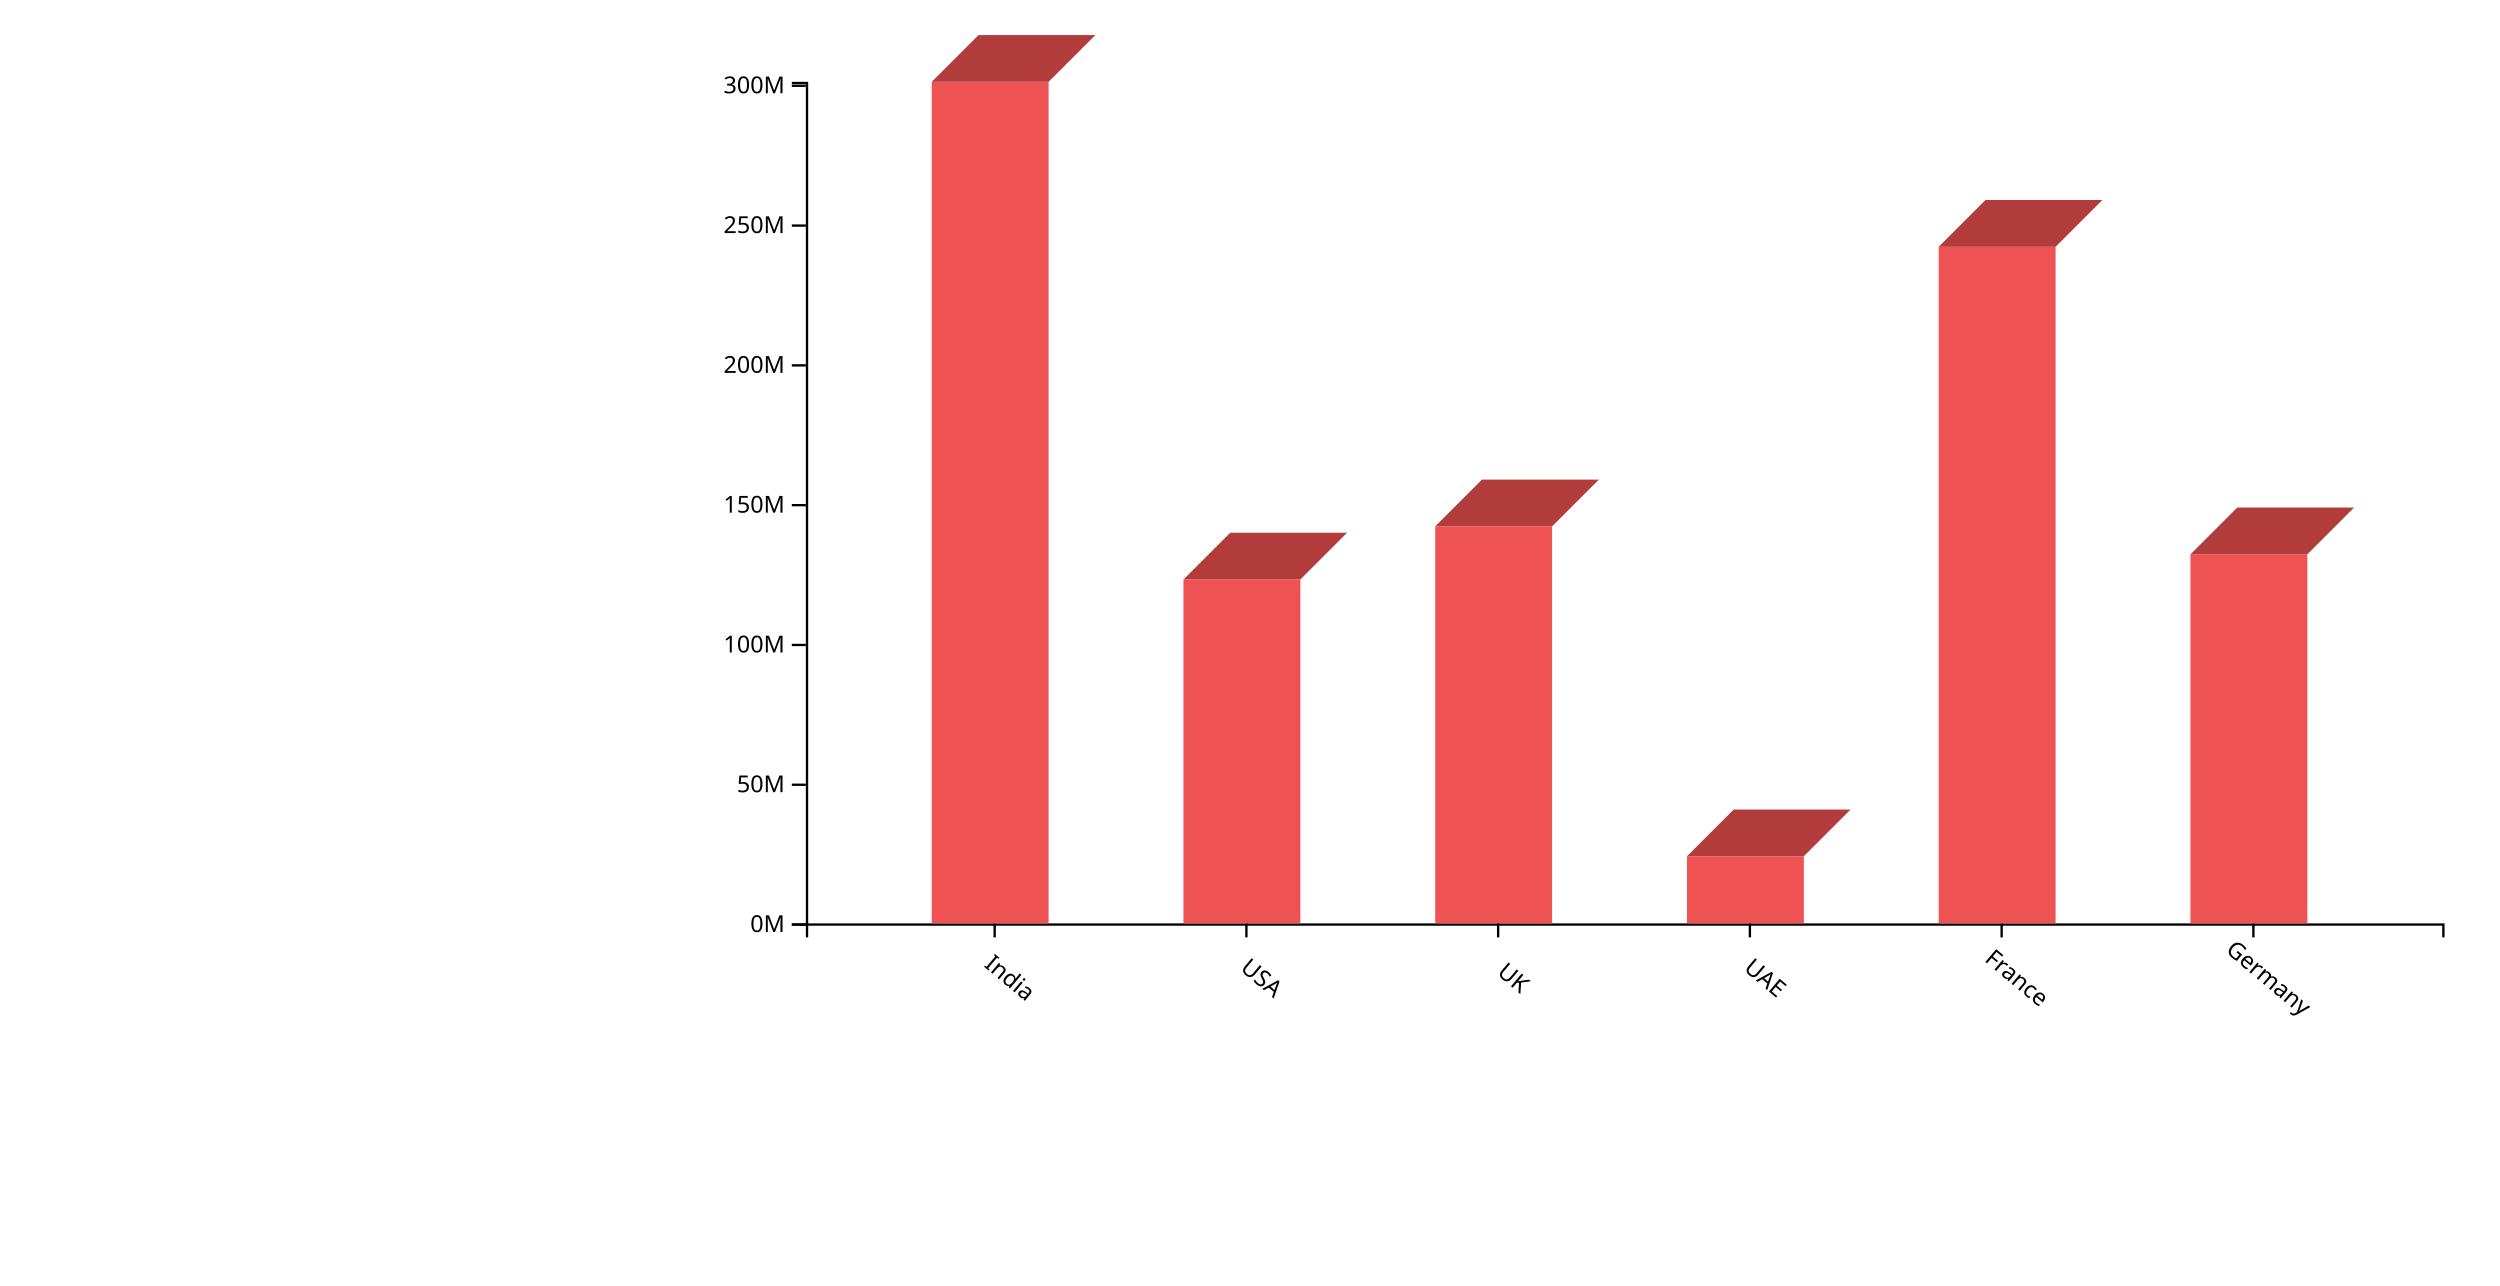
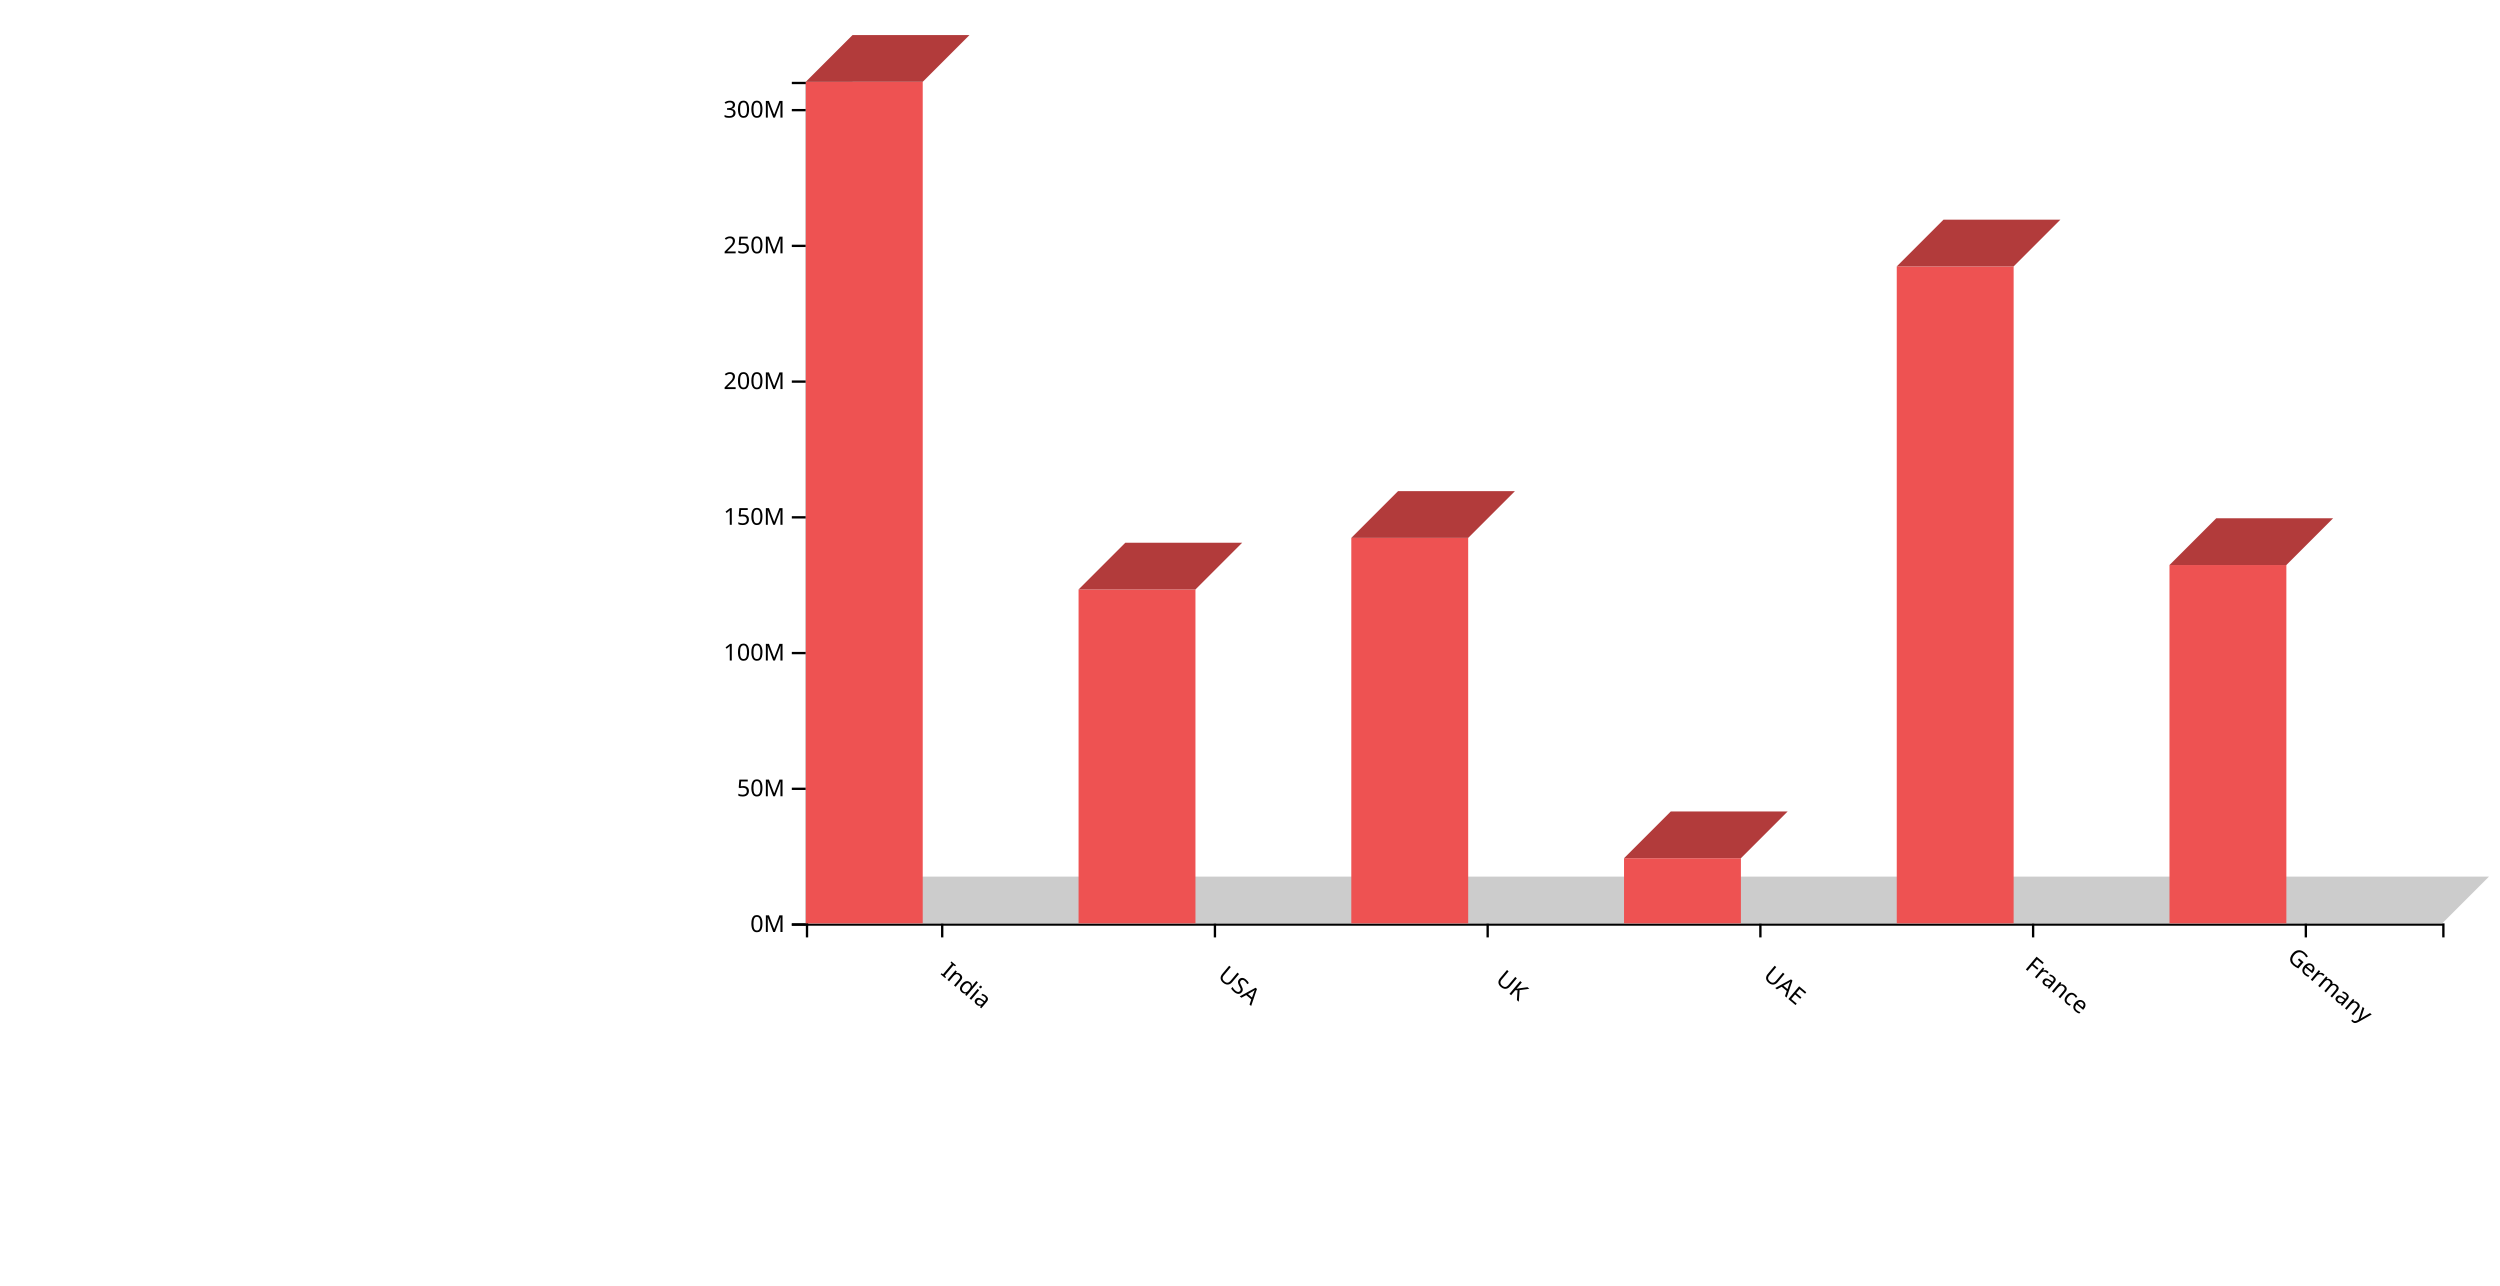
<svg xmlns="http://www.w3.org/2000/svg" width="700" height="360" viewBox="-35 -25 550 550">
  <g transform="translate(50, 10)">
-     <g class="x axis" transform="translate(0, 360)" fill="none" font-size="10" font-family="sans-serif" text-anchor="middle">
+     <g fill="none" font-size="10" font-family="sans-serif" text-anchor="middle" transform="translate(0,360)">
      <path class="domain" stroke="currentColor" d="M0.5,6V0.5H700.5V6" />
-       <g class="tick" opacity="1" transform="translate(80.76923,0)">
+       <g class="tick" opacity="1" transform="translate(58.33333,0)">
        <line stroke="currentColor" y2="6" />
-         <text fill="currentColor" y="10" dy="0.71em" x="20" text-anchor="beginning" transform="rotate(40)">India</text>
+         <text fill="currentColor" y="10" dy="0.71em" x="25" text-anchor="beginning" transform="rotate(40)">India</text>
      </g>
-       <g class="tick" opacity="1" transform="translate(188.4615,0)">
+       <g class="tick" opacity="1" transform="translate(175,0)">
        <line stroke="currentColor" y2="6" />
-         <text fill="currentColor" y="10" dy="0.71em" x="20" text-anchor="beginning" transform="rotate(40)">USA</text>
+         <text fill="currentColor" y="10" dy="0.71em" x="25" text-anchor="beginning" transform="rotate(40)">USA</text>
      </g>
-       <g class="tick" opacity="1" transform="translate(296.1538,0)">
+       <g class="tick" opacity="1" transform="translate(291.6667,0)">
        <line stroke="currentColor" y2="6" />
-         <text fill="currentColor" y="10" dy="0.71em" x="20" text-anchor="beginning" transform="rotate(40)">UK</text>
+         <text fill="currentColor" y="10" dy="0.71em" x="25" text-anchor="beginning" transform="rotate(40)">UK</text>
      </g>
-       <g class="tick" opacity="1" transform="translate(403.8462,0)">
+       <g class="tick" opacity="1" transform="translate(408.3333,0)">
        <line stroke="currentColor" y2="6" />
-         <text fill="currentColor" y="10" dy="0.71em" x="20" text-anchor="beginning" transform="rotate(40)">UAE</text>
+         <text fill="currentColor" y="10" dy="0.71em" x="25" text-anchor="beginning" transform="rotate(40)">UAE</text>
      </g>
-       <g class="tick" opacity="1" transform="translate(511.5385,0)">
+       <g class="tick" opacity="1" transform="translate(525,0)">
        <line stroke="currentColor" y2="6" />
-         <text fill="currentColor" y="10" dy="0.71em" x="20" text-anchor="beginning" transform="rotate(40)">France</text>
+         <text fill="currentColor" y="10" dy="0.71em" x="25" text-anchor="beginning" transform="rotate(40)">France</text>
      </g>
-       <g class="tick" opacity="1" transform="translate(619.2308,0)">
+       <g class="tick" opacity="1" transform="translate(641.6667,0)">
        <line stroke="currentColor" y2="6" />
-         <text fill="currentColor" y="10" dy="0.71em" x="20" text-anchor="beginning" transform="rotate(40)">Germany</text>
+         <text fill="currentColor" y="10" dy="0.71em" x="25" text-anchor="beginning" transform="rotate(40)">Germany</text>
      </g>
+       <path d="M 0,0 H 700 L720 -20 H 20 L 0,0 Z" style="stroke: none; fill: #ccc;" />
    </g>
-     <g class="y axis" fill="none" font-size="10" font-family="sans-serif" text-anchor="end">
-       <path class="domain" stroke="currentColor" d="M-6,360.5H0.5V0.5H-6" />
-       <g class="tick" opacity="1" transform="translate(0,360.5)">
+     <g fill="none" font-size="10" font-family="sans-serif" text-anchor="end" transform="translate(0,360)">
+       <path class="domain" stroke="currentColor" d="M-6,0.5H0.5V-359.5H-6" />
+       <g class="tick" opacity="1" transform="translate(0,0.5)">
        <line stroke="currentColor" x2="-6" />
        <text fill="currentColor" x="-9" dy="0.32em">0M</text>
      </g>
-       <g class="tick" opacity="1" transform="translate(0,300.6993)">
+       <g class="tick" opacity="1" transform="translate(0,-57.56452)">
        <line stroke="currentColor" x2="-6" />
        <text fill="currentColor" x="-9" dy="0.32em">50M</text>
      </g>
-       <g class="tick" opacity="1" transform="translate(0,240.8987)">
+       <g class="tick" opacity="1" transform="translate(0,-115.629)">
        <line stroke="currentColor" x2="-6" />
        <text fill="currentColor" x="-9" dy="0.32em">100M</text>
      </g>
-       <g class="tick" opacity="1" transform="translate(0,181.098)">
+       <g class="tick" opacity="1" transform="translate(0,-173.6935)">
        <line stroke="currentColor" x2="-6" />
        <text fill="currentColor" x="-9" dy="0.32em">150M</text>
      </g>
-       <g class="tick" opacity="1" transform="translate(0,121.2973)">
+       <g class="tick" opacity="1" transform="translate(0,-231.7581)">
        <line stroke="currentColor" x2="-6" />
        <text fill="currentColor" x="-9" dy="0.32em">200M</text>
      </g>
-       <g class="tick" opacity="1" transform="translate(0,61.49668)">
+       <g class="tick" opacity="1" transform="translate(0,-289.8226)">
        <line stroke="currentColor" x2="-6" />
        <text fill="currentColor" x="-9" dy="0.32em">250M</text>
      </g>
-       <g class="tick" opacity="1" transform="translate(0,1.696013)">
+       <g class="tick" opacity="1" transform="translate(0,-347.8871)">
        <line stroke="currentColor" x2="-6" />
        <text fill="currentColor" x="-9" dy="0.32em">300M</text>
      </g>
+       <path d="M 0,0 V -360 L20 -380 V -20 L 0,0 Z" style="stroke: none; fill: #ccc;" />
    </g>
-     <g transform="translate(53.84615, 360)">
+     <g transform="translate(0, 360)">
      <path d="M 0,0 V -360 H 50 V 0 H 0 Z" style="fill: #ee5252;" />
      <path d="M 0,-360 L 20,-380 H 70 L 50,-360 Z" style="fill: #b23b3b;" />
      <path d="M 50,0 L 70,-20, V -380 L 50,-360 Z" style="fill: #b23b3b;" />
    </g>
-     <g transform="translate(161.5385, 360)">
-       <path d="M 0,0 V -147.11 H 50 V 0 H 0 Z" style="fill: #ee5252;" />
-       <path d="M 0,-147.11 L 20,-167.11 H 70 L 50,-147.11 Z" style="fill: #b23b3b;" />
-       <path d="M 50,0 L 70,-20, V -167.11 L 50,-147.11 Z" style="fill: #b23b3b;" />
+     <g transform="translate(116.6667, 360)">
+       <path d="M 0,0 V -142.839 H 50 V 0 H 0 Z" style="fill: #ee5252;" />
+       <path d="M 0,-142.839 L 20,-162.839 H 70 L 50,-142.839 Z" style="fill: #b23b3b;" />
+       <path d="M 50,0 L 70,-20, V -162.839 L 50,-142.839 Z" style="fill: #b23b3b;" />
    </g>
-     <g transform="translate(269.2308, 360)">
-       <path d="M 0,0 V -169.834 H 50 V 0 H 0 Z" style="fill: #ee5252;" />
-       <path d="M 0,-169.834 L 20,-189.834 H 70 L 50,-169.834 Z" style="fill: #b23b3b;" />
-       <path d="M 50,0 L 70,-20, V -189.834 L 50,-169.834 Z" style="fill: #b23b3b;" />
+     <g transform="translate(233.3333, 360)">
+       <path d="M 0,0 V -164.903 H 50 V 0 H 0 Z" style="fill: #ee5252;" />
+       <path d="M 0,-164.903 L 20,-184.903 H 70 L 50,-164.903 Z" style="fill: #b23b3b;" />
+       <path d="M 50,0 L 70,-20, V -184.903 L 50,-164.903 Z" style="fill: #b23b3b;" />
    </g>
-     <g transform="translate(376.9231, 360)">
-       <path d="M 0,0 V -28.704 H 50 V 0 H 0 Z" style="fill: #ee5252;" />
-       <path d="M 0,-28.704 L 20,-48.704 H 70 L 50,-28.704 Z" style="fill: #b23b3b;" />
-       <path d="M 50,0 L 70,-20, V -48.704 L 50,-28.704 Z" style="fill: #b23b3b;" />
+     <g transform="translate(350, 360)">
+       <path d="M 0,0 V -27.871 H 50 V 0 H 0 Z" style="fill: #ee5252;" />
+       <path d="M 0,-27.871 L 20,-47.871 H 70 L 50,-27.871 Z" style="fill: #b23b3b;" />
+       <path d="M 50,0 L 70,-20, V -47.871 L 50,-27.871 Z" style="fill: #b23b3b;" />
    </g>
-     <g transform="translate(484.6154, 360)">
-       <path d="M 0,0 V -289.435 H 50 V 0 H 0 Z" style="fill: #ee5252;" />
-       <path d="M 0,-289.435 L 20,-309.435 H 70 L 50,-289.435 Z" style="fill: #b23b3b;" />
-       <path d="M 50,0 L 70,-20, V -309.435 L 50,-289.435 Z" style="fill: #b23b3b;" />
+     <g transform="translate(466.6667, 360)">
+       <path d="M 0,0 V -281.032 H 50 V 0 H 0 Z" style="fill: #ee5252;" />
+       <path d="M 0,-281.032 L 20,-301.032 H 70 L 50,-281.032 Z" style="fill: #b23b3b;" />
+       <path d="M 50,0 L 70,-20, V -301.032 L 50,-281.032 Z" style="fill: #b23b3b;" />
    </g>
-     <g transform="translate(592.3077, 360)">
-       <path d="M 0,0 V -157.874 H 50 V 0 H 0 Z" style="fill: #ee5252;" />
-       <path d="M 0,-157.874 L 20,-177.874 H 70 L 50,-157.874 Z" style="fill: #b23b3b;" />
-       <path d="M 50,0 L 70,-20, V -177.874 L 50,-157.874 Z" style="fill: #b23b3b;" />
+     <g transform="translate(583.3333, 360)">
+       <path d="M 0,0 V -153.29 H 50 V 0 H 0 Z" style="fill: #ee5252;" />
+       <path d="M 0,-153.29 L 20,-173.29 H 70 L 50,-153.29 Z" style="fill: #b23b3b;" />
+       <path d="M 50,0 L 70,-20, V -173.29 L 50,-153.29 Z" style="fill: #b23b3b;" />
    </g>
  </g>
</svg>
